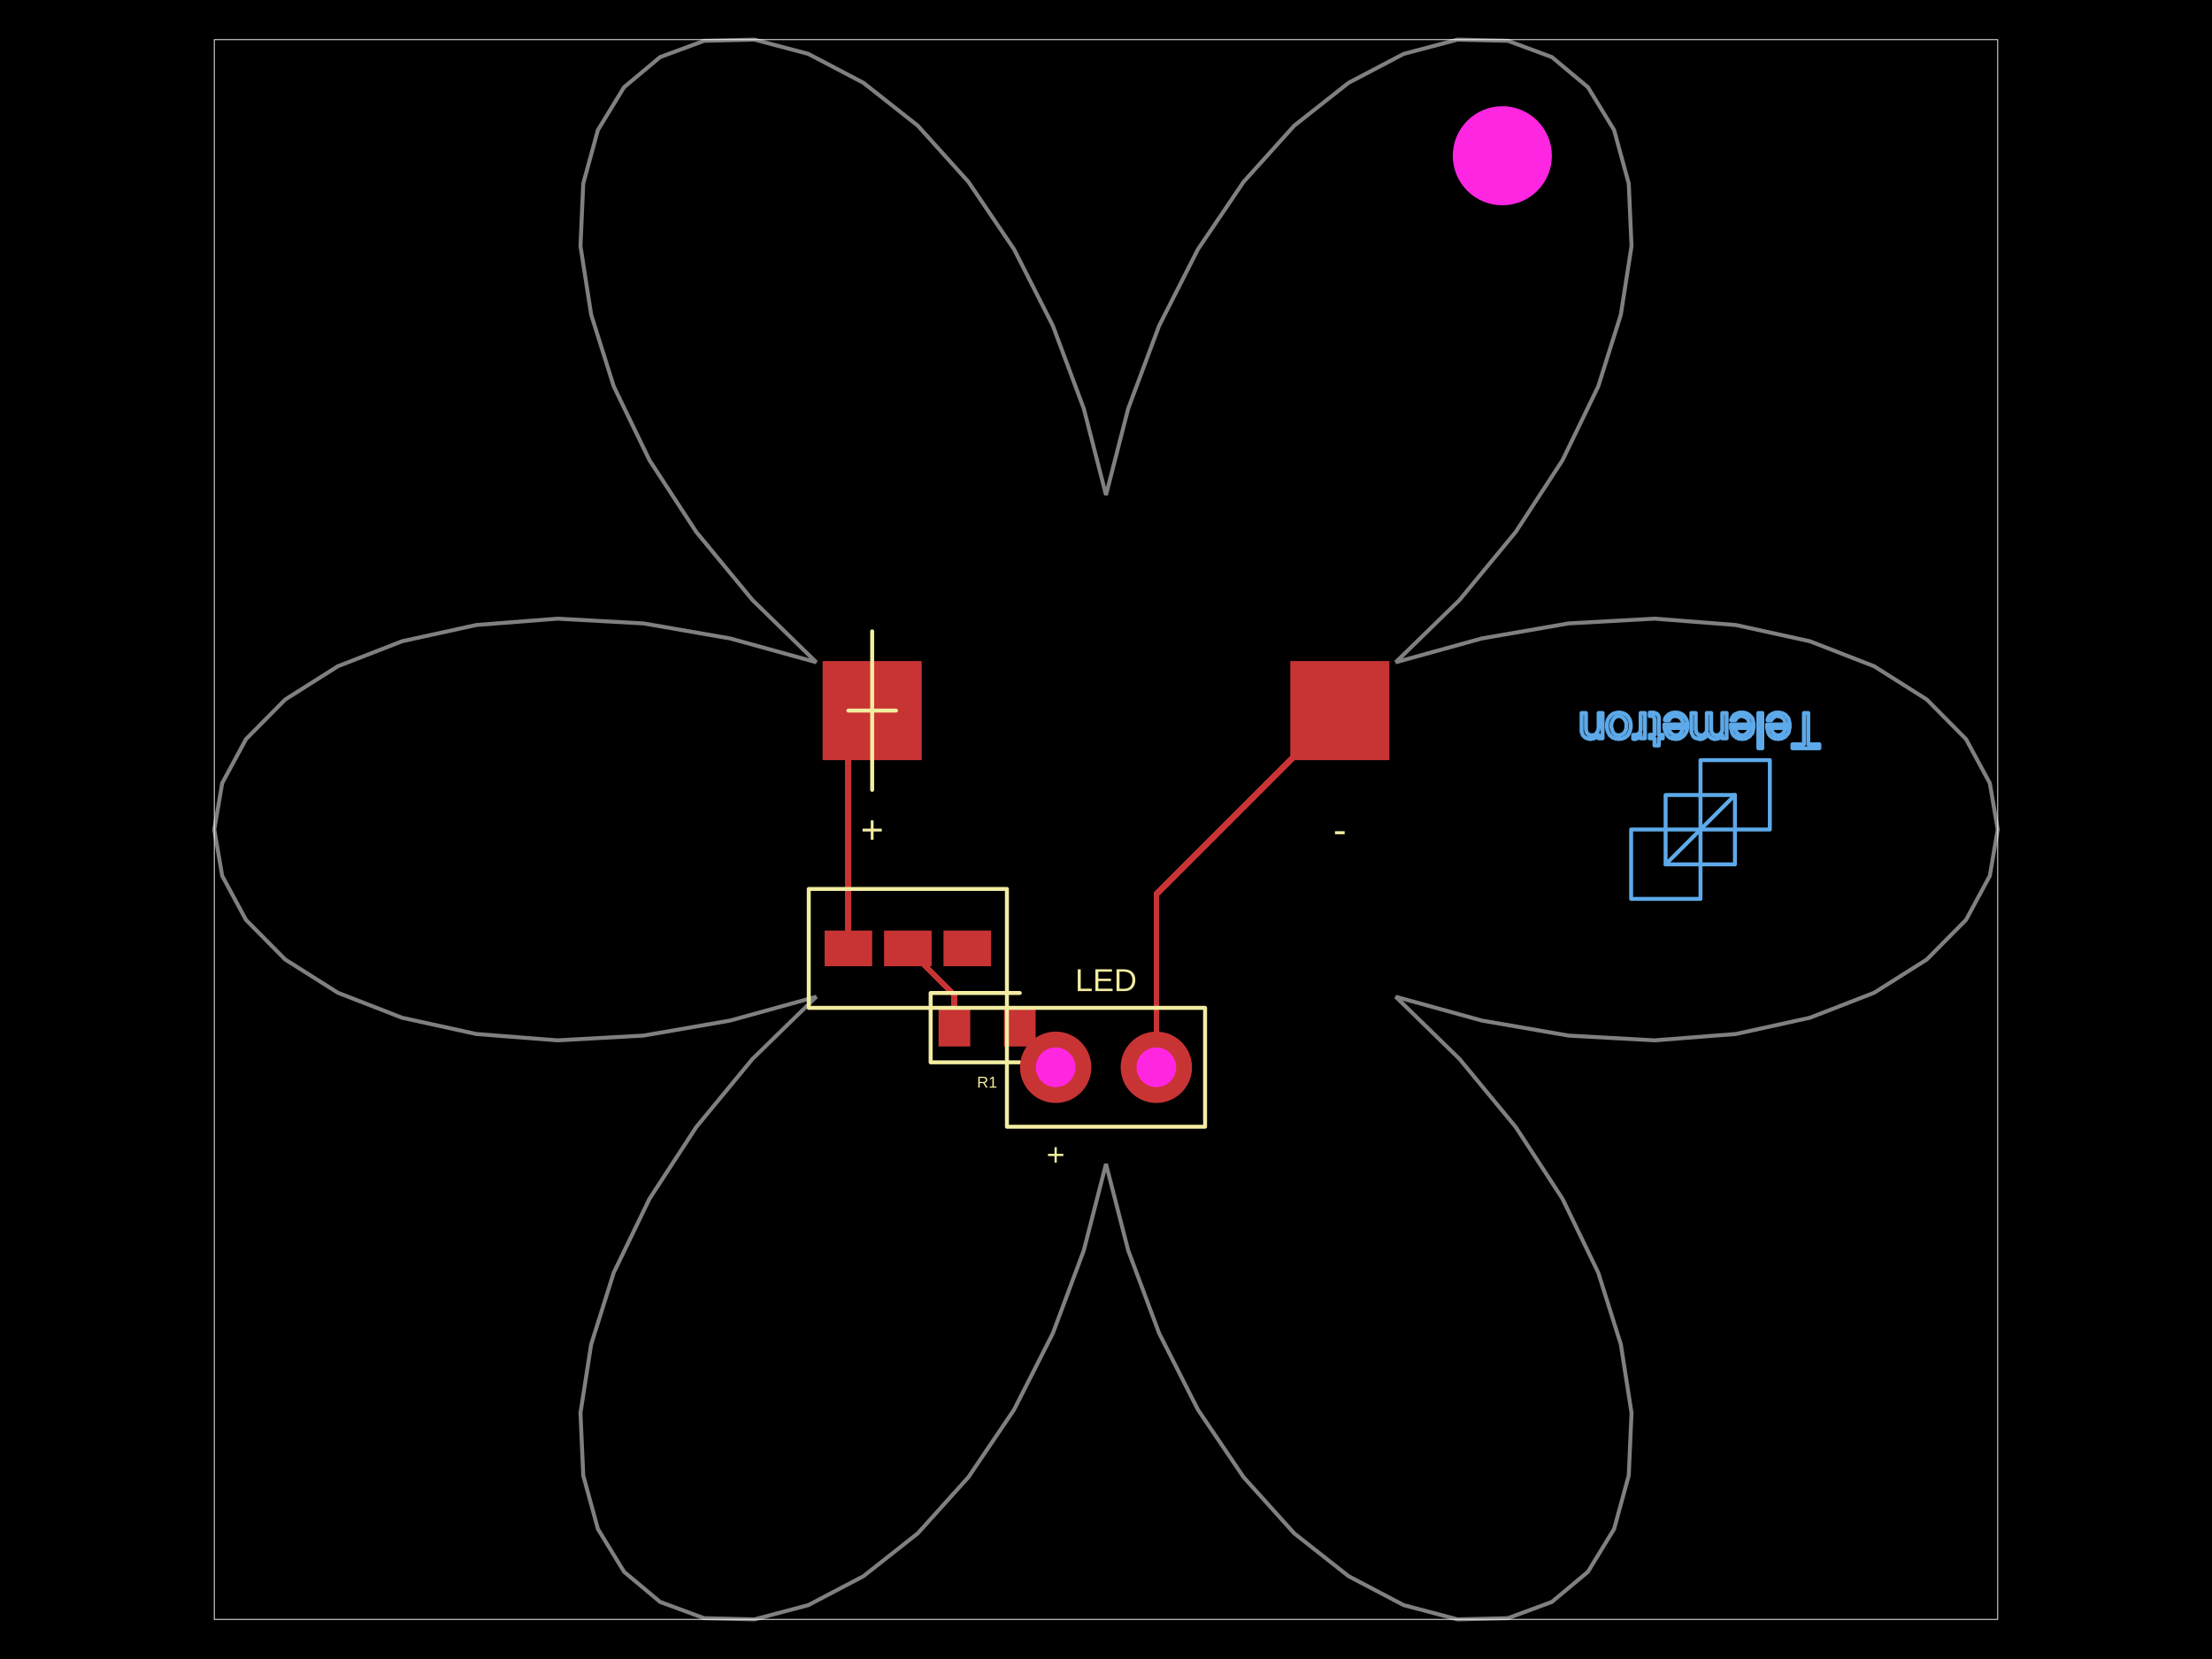
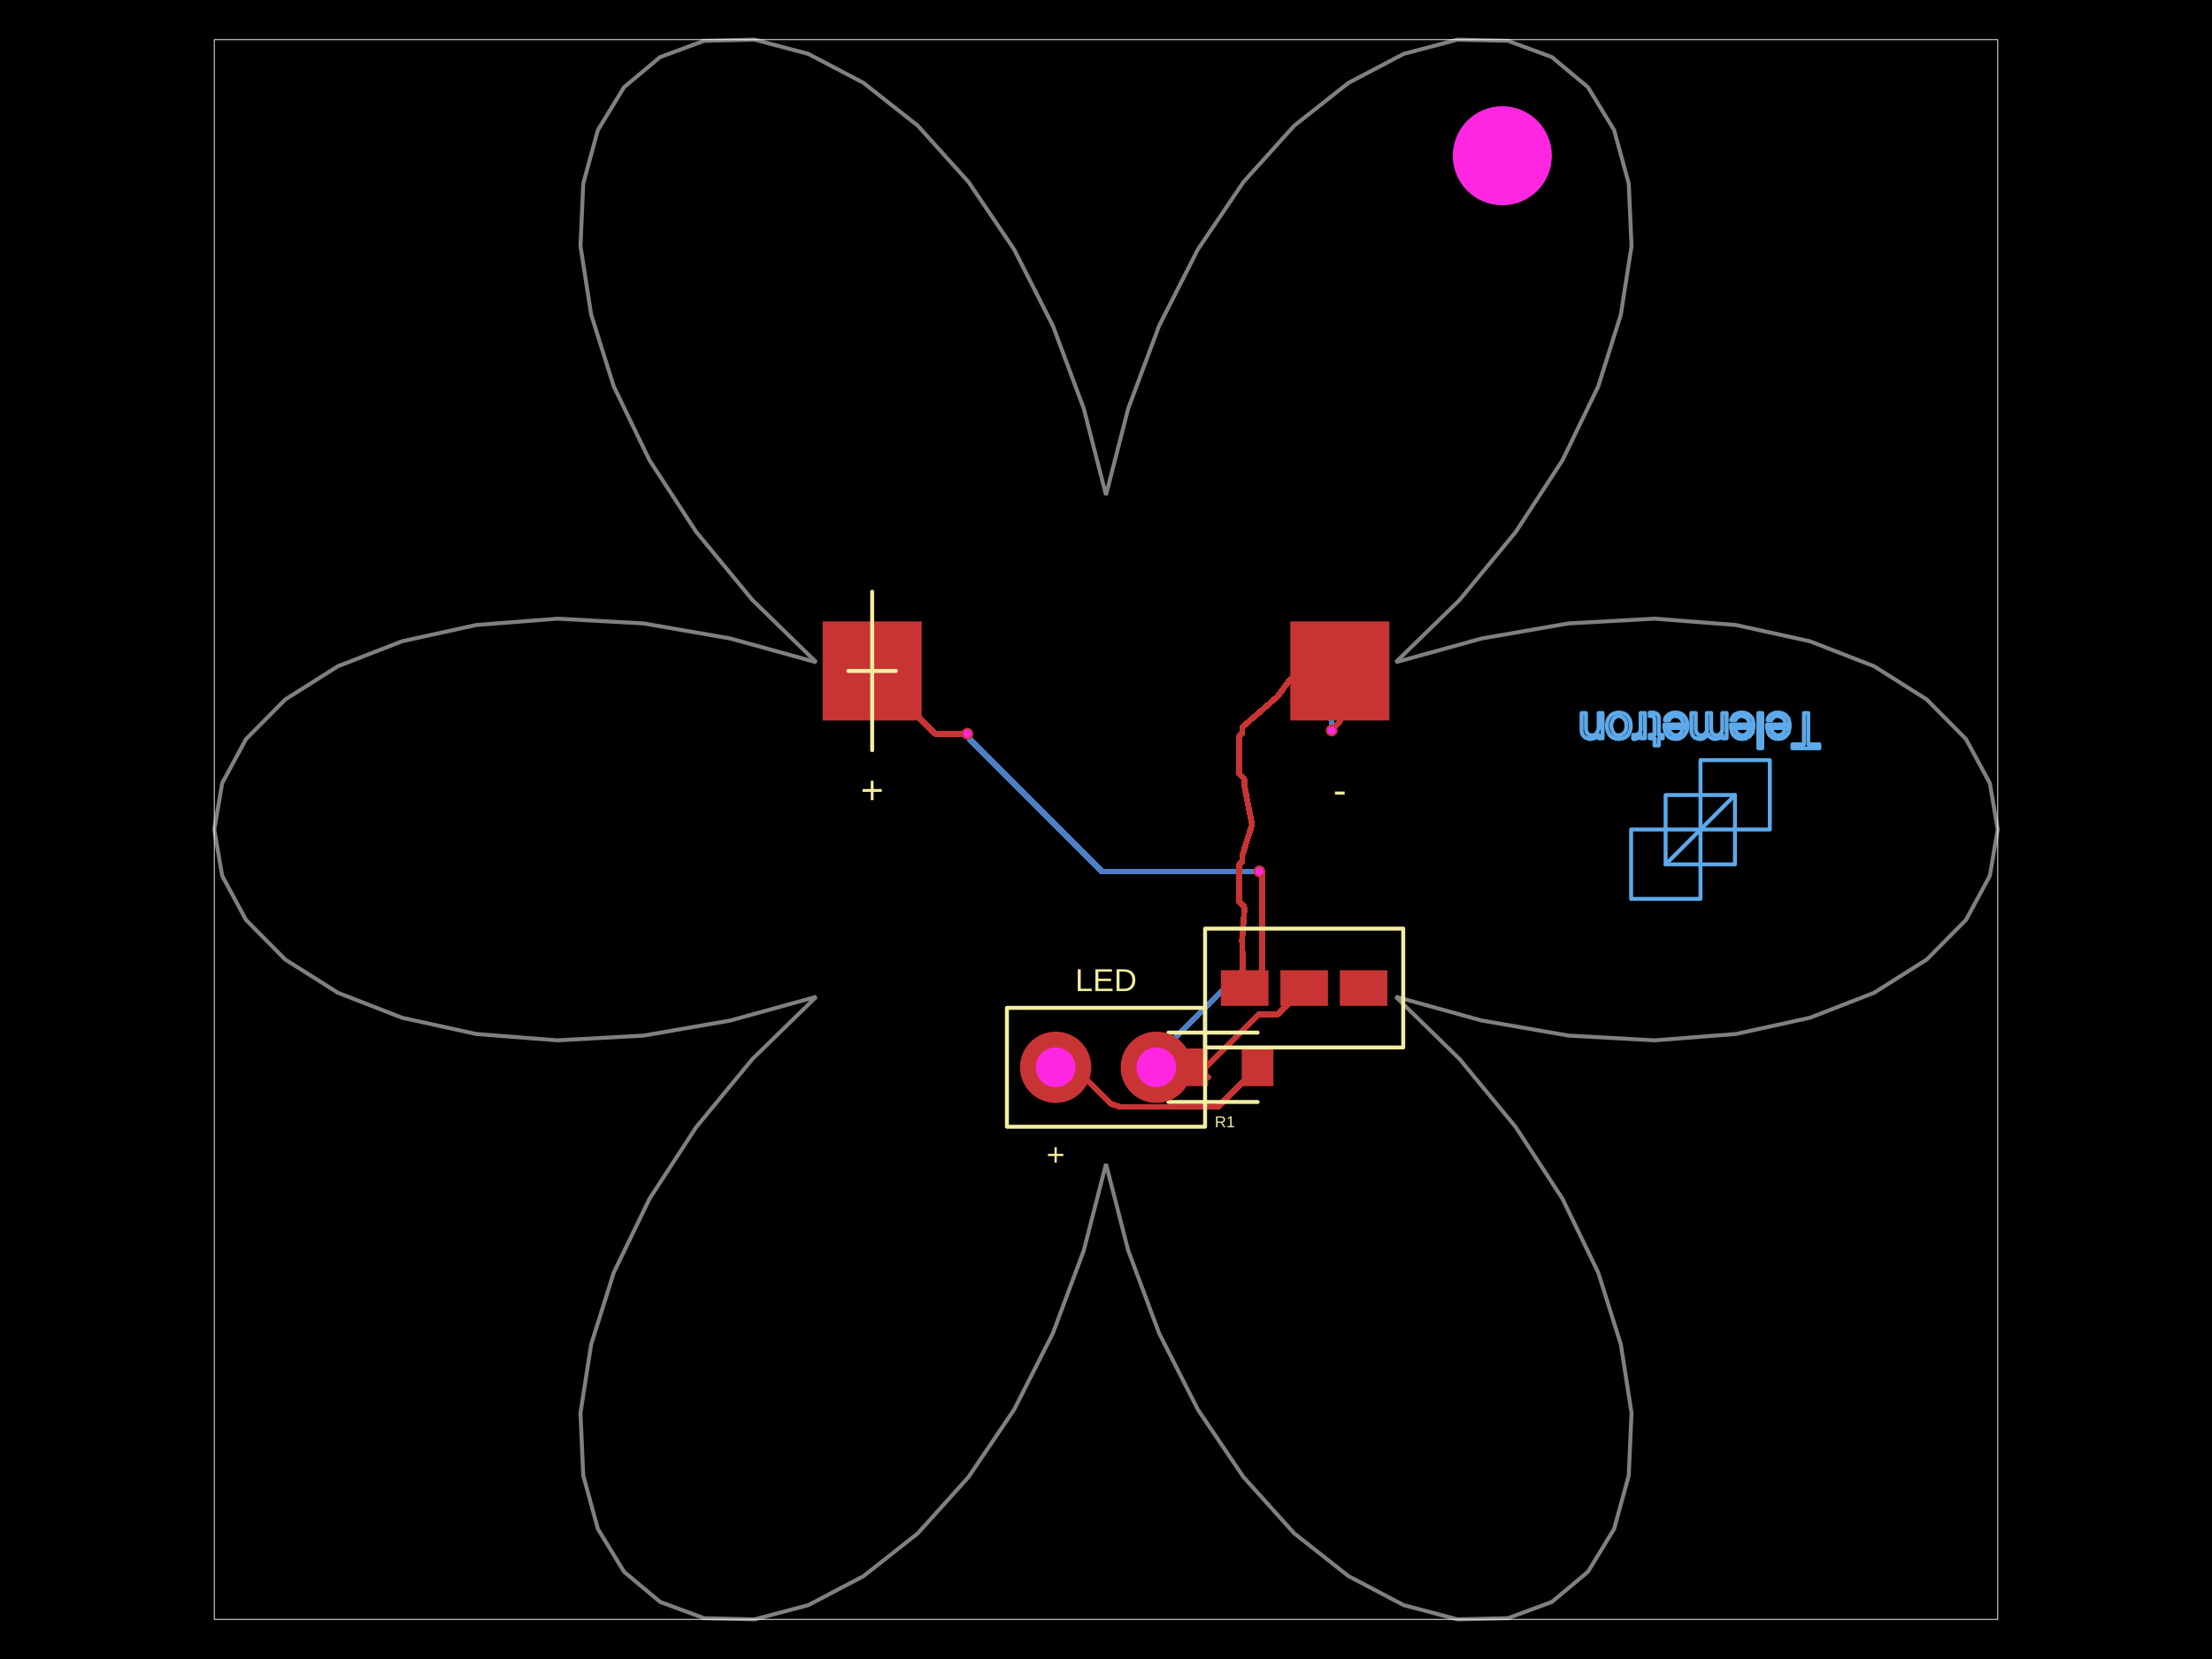
<svg xmlns="http://www.w3.org/2000/svg" width="800" height="600" data-software-used-string="@tscircuit/core@0.0.1112">
  <style />
  <rect class="boundary" x="0" y="0" fill="#000" width="800" height="600" data-type="pcb_background" data-pcb-layer="global" />
  <rect class="pcb-boundary" fill="none" stroke="#fff" stroke-width="0.3" x="77.496" y="14.333" width="645.007" height="571.333" data-type="pcb_boundary" data-pcb-layer="global" />
  <path class="pcb-board" d="M 722.504 300 L 719.637 316.77 L 711.037 332.68 L 696.847 347.014 L 677.783 359.054 L 654.563 368.084 L 627.759 373.961 L 598.376 376.254 L 567.272 374.534 L 535.882 369.087 L 504.778 360.487 L 527.855 382.991 L 548.208 407.645 L 565.122 433.588 L 578.022 460.248 L 586.192 486.192 L 590.062 510.989 L 589.059 533.636 L 583.755 552.986 L 574.295 568.466 L 561.252 579.36 L 545.342 585.237 L 527.138 585.667 L 507.645 580.506 L 487.721 570.043 L 468.084 554.563 L 449.737 534.209 L 433.254 509.842 L 419.207 482.179 L 408.027 452.222 L 400 420.975 L 391.973 452.222 L 380.793 482.179 L 366.746 509.842 L 350.263 534.209 L 331.916 554.563 L 312.279 570.043 L 292.355 580.506 L 272.862 585.667 L 254.658 585.237 L 238.748 579.36 L 225.705 568.466 L 216.245 552.986 L 210.941 533.636 L 209.938 510.989 L 213.808 486.192 L 221.978 460.248 L 234.878 433.588 L 251.792 407.645 L 272.145 382.991 L 295.222 360.487 L 264.118 369.087 L 232.728 374.534 L 201.624 376.254 L 172.241 373.961 L 145.437 368.084 L 122.217 359.054 L 103.153 347.014 L 88.963 332.68 L 80.363 316.77 L 77.496 300 L 80.363 283.23 L 88.963 267.32 L 103.153 252.986 L 122.217 240.946 L 145.437 231.916 L 172.241 226.039 L 201.624 223.746 L 232.728 225.466 L 264.118 230.913 L 295.222 239.513 L 272.145 217.009 L 251.792 192.355 L 234.878 166.412 L 221.978 139.752 L 213.808 113.808 L 209.938 89.011 L 210.941 66.364 L 216.245 47.014 L 225.705 31.534 L 238.748 20.64 L 254.658 14.763 L 272.862 14.333 L 292.355 19.494 L 312.279 29.957 L 331.916 45.437 L 350.263 65.791 L 366.746 90.158 L 380.793 117.821 L 391.973 147.778 L 400 179.025 L 408.027 147.778 L 419.207 117.821 L 433.254 90.158 L 449.737 65.791 L 468.084 45.437 L 487.721 29.957 L 507.645 19.494 L 527.138 14.333 L 545.342 14.763 L 561.252 20.64 L 574.295 31.534 L 583.755 47.014 L 589.059 66.364 L 590.062 89.011 L 586.192 113.808 L 578.022 139.752 L 565.122 166.412 L 548.208 192.355 L 527.855 217.009 L 504.778 239.513 L 535.882 230.913 L 567.272 225.466 L 598.376 223.746 L 627.759 226.039 L 654.563 231.916 L 677.783 240.946 L 696.847 252.986 L 711.037 267.32 L 719.637 283.23 Z" fill="none" stroke="rgba(255, 255, 255, 0.5)" stroke-width="1.433" data-type="pcb_board" data-pcb-layer="board" />
+   <path class="pcb-trace" stroke="rgb(77, 127, 196)" fill="none" d="M 481.629 264.166 L 481.629 264.166" stroke-width="2.15" stroke-linecap="round" stroke-linejoin="round" shape-rendering="crispEdges" data-type="pcb_trace" data-pcb-layer="bottom" />
+   <path class="pcb-trace" stroke="rgb(77, 127, 196)" fill="none" d="M 481.629 264.166 L 481.629 260.583" stroke-width="2.15" stroke-linecap="round" stroke-linejoin="round" shape-rendering="crispEdges" data-type="pcb_trace" data-pcb-layer="bottom" />
+   <path class="pcb-trace" stroke="rgb(77, 127, 196)" fill="none" d="M 481.629 260.583 L 466.651 245.604" stroke-width="2.15" stroke-linecap="round" stroke-linejoin="round" shape-rendering="crispEdges" data-type="pcb_trace" data-pcb-layer="bottom" />
+   <path class="pcb-trace" stroke="rgb(77, 127, 196)" fill="none" d="M 418.204 386.001 L 418.204 382.131" stroke-width="2.15" stroke-linecap="round" stroke-linejoin="round" shape-rendering="crispEdges" data-type="pcb_trace" data-pcb-layer="bottom" />
+   <path class="pcb-trace" stroke="rgb(77, 127, 196)" fill="none" d="M 418.204 382.131 L 449.451 350.884" stroke-width="2.15" stroke-linecap="round" stroke-linejoin="round" shape-rendering="crispEdges" data-type="pcb_trace" data-pcb-layer="bottom" />
+   <path class="pcb-trace" stroke="rgb(77, 127, 196)" fill="none" d="M 455.481 315.16 L 455.481 315.16" stroke-width="2.15" stroke-linecap="round" stroke-linejoin="round" shape-rendering="crispEdges" data-type="pcb_trace" data-pcb-layer="bottom" />
+   <path class="pcb-trace" stroke="rgb(77, 127, 196)" fill="none" d="M 455.481 315.16 L 398.45 315.16" stroke-width="2.15" stroke-linecap="round" stroke-linejoin="round" shape-rendering="crispEdges" data-type="pcb_trace" data-pcb-layer="bottom" />
+   <path class="pcb-trace" stroke="rgb(77, 127, 196)" fill="none" d="M 398.45 315.16 L 350.927 267.637" stroke-width="2.15" stroke-linecap="round" stroke-linejoin="round" shape-rendering="crispEdges" data-type="pcb_trace" data-pcb-layer="bottom" />
+   <path class="pcb-trace" stroke="rgb(77, 127, 196)" fill="none" d="M 350.927 267.637 L 349.856 265.367" stroke-width="2.15" stroke-linecap="round" stroke-linejoin="round" shape-rendering="crispEdges" data-type="pcb_trace" data-pcb-layer="bottom" />
+   <path class="pcb-trace" stroke="rgb(77, 127, 196)" fill="none" d="M 349.856 265.367 L 349.856 265.367" stroke-width="2.15" stroke-linecap="round" stroke-linejoin="round" shape-rendering="crispEdges" data-type="pcb_trace" data-pcb-layer="bottom" />
  <path class="pcb-silkscreen pcb-silkscreen-bottom" d="M 640.086 274.916 L 615.002 274.916 L 615.002 300 L 640.086 300 L 640.086 274.916 Z" fill="none" stroke="#5da9e9" stroke-width="1.433" stroke-linecap="round" stroke-linejoin="round" data-pcb-component-id="null" data-pcb-silkscreen-path-id="pcb_silkscreen_path_5" data-type="pcb_silkscreen_path" data-pcb-layer="bottom" />
  <path class="pcb-silkscreen pcb-silkscreen-bottom" d="M 627.473 287.53 L 602.389 287.53 L 602.389 312.613 L 627.473 312.613 L 627.473 287.53 Z" fill="none" stroke="#5da9e9" stroke-width="1.433" stroke-linecap="round" stroke-linejoin="round" data-pcb-component-id="null" data-pcb-silkscreen-path-id="pcb_silkscreen_path_6" data-type="pcb_silkscreen_path" data-pcb-layer="bottom" />
  <path class="pcb-silkscreen pcb-silkscreen-bottom" d="M 615.002 300 L 589.919 300 L 589.919 325.084 L 615.002 325.084 L 615.002 300 Z" fill="none" stroke="#5da9e9" stroke-width="1.433" stroke-linecap="round" stroke-linejoin="round" data-pcb-component-id="null" data-pcb-silkscreen-path-id="pcb_silkscreen_path_7" data-type="pcb_silkscreen_path" data-pcb-layer="bottom" />
  <path class="pcb-silkscreen pcb-silkscreen-bottom" d="M 627.473 287.53 L 615.002 300" fill="none" stroke="#5da9e9" stroke-width="1.433" stroke-linecap="round" stroke-linejoin="round" data-pcb-component-id="null" data-pcb-silkscreen-path-id="pcb_silkscreen_path_8" data-type="pcb_silkscreen_path" data-pcb-layer="bottom" />
  <path class="pcb-silkscreen pcb-silkscreen-bottom" d="M 615.002 300 L 602.389 312.613" fill="none" stroke="#5da9e9" stroke-width="1.433" stroke-linecap="round" stroke-linejoin="round" data-pcb-component-id="null" data-pcb-silkscreen-path-id="pcb_silkscreen_path_9" data-type="pcb_silkscreen_path" data-pcb-layer="bottom" />
  <path class="pcb-silkscreen pcb-silkscreen-bottom" d="M 652.413 257.86 L 653.989 257.86 L 653.989 269.183 L 658.003 269.183 L 658.003 270.616 L 648.256 270.616 L 648.256 269.183 L 652.413 269.183 L 652.413 257.86 Z" fill="none" stroke="#5da9e9" stroke-width="1.433" stroke-linecap="round" stroke-linejoin="round" data-pcb-component-id="null" data-pcb-silkscreen-path-id="pcb_silkscreen_path_10" data-type="pcb_silkscreen_path" data-pcb-layer="bottom" />
  <path class="pcb-silkscreen pcb-silkscreen-bottom" d="M 643.096 257.716 L 643.669 257.716 L 644.243 257.86 L 644.816 258.003 L 645.246 258.29 L 645.819 258.576 L 646.106 259.006 L 646.536 259.436 L 646.823 259.866 L 646.966 260.44 L 647.109 261.013 L 647.253 261.73 L 647.253 262.446 L 647.253 263.163 L 647.109 263.736 L 646.966 264.453 L 646.823 265.026 L 646.536 265.456 L 646.106 265.886 L 645.819 266.316 L 645.389 266.603 L 644.816 266.89 L 644.243 267.176 L 643.669 267.176 L 643.096 267.32 L 642.523 267.176 L 641.949 267.176 L 641.376 266.89 L 640.946 266.746 L 640.516 266.316 L 640.086 266.03 L 639.799 265.6 L 639.513 265.026 L 639.369 264.453 L 639.226 263.88 L 639.083 263.306 L 639.083 262.59 L 639.083 262.016 L 646.536 262.016 L 646.536 263.306 L 639.799 263.306 L 640.659 262.733 L 640.659 263.306 L 640.803 264.166 L 641.089 264.883 L 641.519 265.313 L 642.093 265.743 L 642.809 265.886 L 643.096 265.886 L 643.526 265.886 L 644.099 265.743 L 644.529 265.6 L 644.959 265.026 L 645.389 264.453 L 645.676 263.736 L 645.676 262.733 L 645.676 261.73 L 645.533 260.87 L 645.246 260.153 L 644.959 259.866 L 644.386 259.436 L 643.813 259.15 L 642.953 259.006 L 642.379 259.006 L 641.949 259.15 L 641.519 259.436 L 641.233 259.723 L 640.946 260.01 L 640.659 260.44 L 639.226 260.44 L 639.369 259.866 L 639.656 259.293 L 639.943 258.863 L 640.516 258.433 L 640.946 258.146 L 641.663 257.86 L 642.236 257.716 L 643.096 257.716 Z" fill="none" stroke="#5da9e9" stroke-width="1.433" stroke-linecap="round" stroke-linejoin="round" data-pcb-component-id="null" data-pcb-silkscreen-path-id="pcb_silkscreen_path_11" data-type="pcb_silkscreen_path" data-pcb-layer="bottom" />
  <path class="pcb-silkscreen pcb-silkscreen-bottom" d="M 635.929 257.86 L 637.363 257.86 L 637.363 270.616 L 635.929 270.616 L 635.929 257.86 Z" fill="none" stroke="#5da9e9" stroke-width="1.433" stroke-linecap="round" stroke-linejoin="round" data-pcb-component-id="null" data-pcb-silkscreen-path-id="pcb_silkscreen_path_12" data-type="pcb_silkscreen_path" data-pcb-layer="bottom" />
  <path class="pcb-silkscreen pcb-silkscreen-bottom" d="M 629.909 257.716 L 630.626 257.716 L 631.199 257.86 L 631.773 258.003 L 632.203 258.29 L 632.633 258.576 L 633.063 259.006 L 633.493 259.436 L 633.779 259.866 L 633.923 260.44 L 634.066 261.013 L 634.209 261.73 L 634.209 262.446 L 634.209 263.163 L 634.066 263.736 L 633.923 264.453 L 633.779 265.026 L 633.493 265.456 L 633.063 265.886 L 632.776 266.316 L 632.203 266.603 L 631.773 266.89 L 631.199 267.176 L 630.626 267.176 L 630.053 267.32 L 629.479 267.176 L 628.906 267.176 L 628.333 266.89 L 627.903 266.746 L 627.473 266.316 L 627.043 266.03 L 626.756 265.6 L 626.469 265.026 L 626.326 264.453 L 626.183 263.88 L 626.039 263.306 L 626.039 262.59 L 626.039 262.016 L 633.493 262.016 L 633.493 263.306 L 626.756 263.306 L 627.473 262.733 L 627.616 263.306 L 627.759 264.166 L 628.046 264.883 L 628.476 265.313 L 629.049 265.743 L 629.766 265.886 L 630.053 265.886 L 630.483 265.886 L 631.056 265.743 L 631.629 265.313 L 632.203 264.74 L 632.489 264.166 L 632.633 263.163 L 632.633 262.733 L 632.633 261.73 L 632.489 260.87 L 632.203 260.153 L 631.916 259.866 L 631.343 259.436 L 630.769 259.15 L 629.909 259.006 L 629.336 259.006 L 628.906 259.15 L 628.476 259.436 L 628.046 259.723 L 627.903 260.01 L 627.616 260.44 L 626.039 260.44 L 626.326 259.866 L 626.613 259.293 L 626.899 258.863 L 627.329 258.433 L 627.903 258.146 L 628.619 257.86 L 629.193 257.716 L 629.909 257.716 Z" fill="none" stroke="#5da9e9" stroke-width="1.433" stroke-linecap="round" stroke-linejoin="round" data-pcb-component-id="null" data-pcb-silkscreen-path-id="pcb_silkscreen_path_13" data-type="pcb_silkscreen_path" data-pcb-layer="bottom" />
  <path class="pcb-silkscreen pcb-silkscreen-bottom" d="M 622.886 257.86 L 624.462 257.86 L 624.462 267.033 L 622.886 267.033 L 622.886 265.743 L 622.742 266.03 L 622.456 266.316 L 622.169 266.603 L 621.882 266.89 L 621.452 267.033 L 621.166 267.176 L 620.736 267.176 L 620.306 267.32 L 620.019 267.32 L 619.732 267.176 L 619.159 267.033 L 618.729 266.746 L 618.442 266.603 L 618.156 266.316 L 617.869 265.743 L 617.726 265.456 L 617.582 265.743 L 617.152 266.173 L 616.722 266.603 L 616.292 266.89 L 615.719 267.176 L 615.146 267.32 L 614.716 267.32 L 614.286 267.176 L 613.569 267.033 L 612.852 266.746 L 612.279 266.173 L 611.992 265.456 L 611.706 264.74 L 611.706 264.166 L 611.706 257.86 L 613.282 257.86 L 613.282 263.88 L 613.426 264.453 L 613.569 265.026 L 613.856 265.313 L 614.142 265.6 L 614.716 265.886 L 615.289 265.886 L 615.862 265.886 L 616.292 265.6 L 616.722 265.313 L 617.009 264.883 L 617.296 264.31 L 617.296 263.736 L 617.296 257.86 L 618.872 257.86 L 618.872 264.023 L 619.016 264.74 L 619.302 265.17 L 619.589 265.6 L 620.019 265.743 L 620.449 265.886 L 620.736 265.886 L 621.309 265.886 L 621.882 265.6 L 622.312 265.313 L 622.599 264.74 L 622.886 264.31 L 622.886 263.593 L 622.886 257.86 Z" fill="none" stroke="#5da9e9" stroke-width="1.433" stroke-linecap="round" stroke-linejoin="round" data-pcb-component-id="null" data-pcb-silkscreen-path-id="pcb_silkscreen_path_14" data-type="pcb_silkscreen_path" data-pcb-layer="bottom" />
  <path class="pcb-silkscreen pcb-silkscreen-bottom" d="M 605.972 257.716 L 606.546 257.716 L 607.262 257.86 L 607.692 258.003 L 608.266 258.29 L 608.696 258.576 L 609.126 259.006 L 609.412 259.436 L 609.699 259.866 L 609.986 260.44 L 610.129 261.013 L 610.272 261.73 L 610.272 262.446 L 610.272 263.163 L 610.129 263.736 L 609.986 264.453 L 609.699 265.026 L 609.412 265.456 L 609.126 265.886 L 608.696 266.316 L 608.266 266.603 L 607.836 266.89 L 607.262 267.176 L 606.689 267.176 L 606.116 267.32 L 605.399 267.176 L 604.826 267.176 L 604.396 266.89 L 603.822 266.746 L 603.392 266.316 L 603.106 266.03 L 602.819 265.6 L 602.532 265.026 L 602.246 264.453 L 602.102 263.88 L 601.959 263.306 L 601.959 262.59 L 601.959 262.016 L 609.412 262.016 L 609.412 263.306 L 602.819 263.306 L 603.536 262.733 L 603.536 263.306 L 603.679 264.166 L 604.109 264.883 L 604.539 265.313 L 605.112 265.743 L 605.686 265.886 L 606.116 265.886 L 606.402 265.886 L 607.119 265.743 L 607.692 265.313 L 608.122 264.74 L 608.409 264.166 L 608.696 263.163 L 608.696 262.733 L 608.696 261.73 L 608.552 260.87 L 608.122 260.153 L 607.979 259.866 L 607.406 259.436 L 607.119 259.293 L 606.402 259.006 L 605.972 259.006 L 605.399 259.006 L 604.826 259.15 L 604.396 259.436 L 604.109 259.723 L 603.822 260.01 L 603.679 260.44 L 602.102 260.44 L 602.246 259.866 L 602.532 259.293 L 602.962 258.863 L 603.392 258.433 L 603.966 258.146 L 604.539 257.86 L 605.256 257.716 L 605.972 257.716 Z" fill="none" stroke="#5da9e9" stroke-width="1.433" stroke-linecap="round" stroke-linejoin="round" data-pcb-component-id="null" data-pcb-silkscreen-path-id="pcb_silkscreen_path_15" data-type="pcb_silkscreen_path" data-pcb-layer="bottom" />
  <path class="pcb-silkscreen pcb-silkscreen-bottom" d="M 597.372 257.716 L 598.089 257.716 L 598.519 257.86 L 598.949 258.003 L 599.379 258.29 L 599.666 258.576 L 599.809 259.006 L 599.952 259.58 L 599.952 260.153 L 599.952 265.743 L 601.386 265.743 L 601.386 267.033 L 599.952 267.033 L 599.952 269.613 L 598.376 269.613 L 598.376 267.033 L 596.656 267.033 L 596.656 265.743 L 598.376 265.743 L 598.376 260.153 L 598.232 259.58 L 598.089 259.15 L 597.659 259.006 L 597.372 259.006 L 597.086 258.863 L 596.656 259.006 L 596.656 257.716 L 596.799 257.716 L 597.086 257.716 L 597.372 257.716 Z" fill="none" stroke="#5da9e9" stroke-width="1.433" stroke-linecap="round" stroke-linejoin="round" data-pcb-component-id="null" data-pcb-silkscreen-path-id="pcb_silkscreen_path_16" data-type="pcb_silkscreen_path" data-pcb-layer="bottom" />
  <path class="pcb-silkscreen pcb-silkscreen-bottom" d="M 593.359 257.86 L 594.935 257.86 L 594.935 267.033 L 593.359 267.033 L 593.359 265.456 L 593.215 265.886 L 592.785 266.603 L 592.212 267.033 L 591.639 267.176 L 591.209 267.32 L 590.922 267.32 L 590.635 267.176 L 590.635 265.743 L 590.922 265.743 L 591.209 265.743 L 591.639 265.743 L 592.212 265.6 L 592.642 265.313 L 593.072 265.026 L 593.215 264.453 L 593.359 263.88 L 593.359 263.593 L 593.359 257.86 Z" fill="none" stroke="#5da9e9" stroke-width="1.433" stroke-linecap="round" stroke-linejoin="round" data-pcb-component-id="null" data-pcb-silkscreen-path-id="pcb_silkscreen_path_17" data-type="pcb_silkscreen_path" data-pcb-layer="bottom" />
  <path class="pcb-silkscreen pcb-silkscreen-bottom" d="M 585.475 257.716 L 586.049 257.716 L 586.622 257.86 L 587.195 258.003 L 587.769 258.29 L 588.199 258.576 L 588.629 259.006 L 588.915 259.436 L 589.202 259.866 L 589.489 260.44 L 589.632 261.156 L 589.775 261.73 L 589.775 262.446 L 589.775 263.163 L 589.632 263.88 L 589.489 264.453 L 589.202 265.026 L 588.915 265.6 L 588.629 266.03 L 588.199 266.316 L 587.769 266.746 L 587.195 266.89 L 586.622 267.176 L 586.049 267.176 L 585.475 267.32 L 584.902 267.176 L 584.329 267.176 L 583.755 266.89 L 583.182 266.746 L 582.752 266.316 L 582.322 266.03 L 582.035 265.6 L 581.749 265.026 L 581.462 264.453 L 581.319 263.88 L 581.175 263.163 L 581.175 262.446 L 581.175 261.73 L 581.319 261.013 L 581.462 260.44 L 581.749 259.866 L 582.035 259.436 L 582.322 259.006 L 582.752 258.576 L 583.182 258.29 L 583.755 258.003 L 584.329 257.86 L 584.902 257.716 L 585.475 257.716 Z" fill="none" stroke="#5da9e9" stroke-width="1.433" stroke-linecap="round" stroke-linejoin="round" data-pcb-component-id="null" data-pcb-silkscreen-path-id="pcb_silkscreen_path_18" data-type="pcb_silkscreen_path" data-pcb-layer="bottom" />
  <path class="pcb-silkscreen pcb-silkscreen-bottom" d="M 585.475 259.006 L 585.045 259.006 L 584.329 259.293 L 583.755 259.723 L 583.325 260.296 L 583.039 261.013 L 582.752 261.873 L 582.752 262.446 L 582.752 263.02 L 583.039 263.88 L 583.325 264.74 L 583.755 265.313 L 584.329 265.743 L 585.045 265.886 L 585.475 265.886 L 585.905 265.886 L 586.622 265.6 L 587.195 265.313 L 587.625 264.74 L 588.055 263.88 L 588.199 263.02 L 588.199 262.446 L 588.199 261.873 L 588.055 261.013 L 587.625 260.296 L 587.195 259.723 L 586.622 259.293 L 585.905 259.006 L 585.475 259.006 Z" fill="none" stroke="#5da9e9" stroke-width="1.433" stroke-linecap="round" stroke-linejoin="round" data-pcb-component-id="null" data-pcb-silkscreen-path-id="pcb_silkscreen_path_19" data-type="pcb_silkscreen_path" data-pcb-layer="bottom" />
  <path class="pcb-silkscreen pcb-silkscreen-bottom" d="M 578.165 257.86 L 579.599 257.86 L 579.599 267.033 L 578.165 267.033 L 578.165 265.743 L 577.879 266.03 L 577.305 266.603 L 576.589 267.033 L 575.729 267.176 L 575.155 267.32 L 574.439 267.176 L 573.292 266.746 L 572.432 265.886 L 572.002 264.596 L 572.002 263.88 L 572.002 257.86 L 573.579 257.86 L 573.579 263.593 L 573.722 264.596 L 574.152 265.313 L 574.725 265.743 L 575.155 265.886 L 575.729 265.886 L 576.302 265.886 L 577.019 265.6 L 577.449 265.17 L 577.735 264.596 L 578.022 264.023 L 578.165 263.306 L 578.165 257.86 Z" fill="none" stroke="#5da9e9" stroke-width="1.433" stroke-linecap="round" stroke-linejoin="round" data-pcb-component-id="null" data-pcb-silkscreen-path-id="pcb_silkscreen_path_20" data-type="pcb_silkscreen_path" data-pcb-layer="bottom" />
-   <rect class="pcb-pad" fill="rgb(200, 52, 52)" x="297.516" y="239.083" width="35.834" height="35.834" data-type="pcb_smtpad" data-pcb-layer="top" />
-   <rect class="pcb-pad" fill="rgb(200, 52, 52)" x="466.651" y="239.083" width="35.834" height="35.834" data-type="pcb_smtpad" data-pcb-layer="top" />
-   <rect class="pcb-pad" fill="rgb(200, 52, 52)" x="298.232" y="336.55" width="17.2" height="12.9" data-type="pcb_smtpad" data-pcb-layer="top" />
-   <rect class="pcb-pad" fill="rgb(200, 52, 52)" x="319.732" y="336.55" width="17.2" height="12.9" data-type="pcb_smtpad" data-pcb-layer="top" />
-   <rect class="pcb-pad" fill="rgb(200, 52, 52)" x="341.233" y="336.55" width="17.2" height="12.9" data-type="pcb_smtpad" data-pcb-layer="top" />
-   <rect class="pcb-pad" fill="rgb(200, 52, 52)" x="339.441" y="364.859" width="11.467" height="13.617" data-type="pcb_smtpad" data-pcb-layer="top" />
-   <rect class="pcb-pad" fill="rgb(200, 52, 52)" x="363.091" y="364.859" width="11.467" height="13.617" data-type="pcb_smtpad" data-pcb-layer="top" />
-   <path class="pcb-trace" stroke="rgb(200, 52, 52)" fill="none" d="M 381.796 386.001 L 381.796 384.639" stroke-width="2.15" stroke-linecap="round" stroke-linejoin="round" shape-rendering="crispEdges" data-type="pcb_trace" data-pcb-layer="top" />
-   <path class="pcb-trace" stroke="rgb(200, 52, 52)" fill="none" d="M 381.796 384.639 L 368.825 371.667" stroke-width="2.15" stroke-linecap="round" stroke-linejoin="round" shape-rendering="crispEdges" data-type="pcb_trace" data-pcb-layer="top" />
-   <path class="pcb-trace" stroke="rgb(200, 52, 52)" fill="none" d="M 345.174 371.667 L 345.174 359.842" stroke-width="2.15" stroke-linecap="round" stroke-linejoin="round" shape-rendering="crispEdges" data-type="pcb_trace" data-pcb-layer="top" />
-   <path class="pcb-trace" stroke="rgb(200, 52, 52)" fill="none" d="M 345.174 359.842 L 328.333 343" stroke-width="2.15" stroke-linecap="round" stroke-linejoin="round" shape-rendering="crispEdges" data-type="pcb_trace" data-pcb-layer="top" />
-   <path class="pcb-trace" stroke="rgb(200, 52, 52)" fill="none" d="M 418.204 386.001 L 418.204 323.364" stroke-width="2.15" stroke-linecap="round" stroke-linejoin="round" shape-rendering="crispEdges" data-type="pcb_trace" data-pcb-layer="top" />
-   <path class="pcb-trace" stroke="rgb(200, 52, 52)" fill="none" d="M 418.204 323.364 L 484.568 257" stroke-width="2.15" stroke-linecap="round" stroke-linejoin="round" shape-rendering="crispEdges" data-type="pcb_trace" data-pcb-layer="top" />
-   <path class="pcb-trace" stroke="rgb(200, 52, 52)" fill="none" d="M 306.832 343 L 306.832 265.6" stroke-width="2.15" stroke-linecap="round" stroke-linejoin="round" shape-rendering="crispEdges" data-type="pcb_trace" data-pcb-layer="top" />
-   <path class="pcb-trace" stroke="rgb(200, 52, 52)" fill="none" d="M 306.832 265.6 L 315.432 257" stroke-width="2.15" stroke-linecap="round" stroke-linejoin="round" shape-rendering="crispEdges" data-type="pcb_trace" data-pcb-layer="top" />
-   <path class="pcb-silkscreen pcb-silkscreen-top" d="M 315.432 285.667 L 315.432 228.333" fill="none" stroke="#f2eda1" stroke-width="1.433" stroke-linecap="round" stroke-linejoin="round" data-pcb-component-id="pcb_component_0" data-pcb-silkscreen-path-id="pcb_silkscreen_path_0" data-type="pcb_silkscreen_path" data-pcb-layer="top" />
-   <path class="pcb-silkscreen pcb-silkscreen-top" d="M 306.832 257 L 324.032 257" fill="none" stroke="#f2eda1" stroke-width="1.433" stroke-linecap="round" stroke-linejoin="round" data-pcb-component-id="pcb_component_0" data-pcb-silkscreen-path-id="pcb_silkscreen_path_1" data-type="pcb_silkscreen_path" data-pcb-layer="top" />
-   <text x="0" y="0" dx="0" dy="0" fill="#f2eda1" font-family="Arial, sans-serif" font-size="14.333" text-anchor="middle" dominant-baseline="central" transform="matrix(1,0,0,1,315.4324,300)" class="pcb-silkscreen-text pcb-silkscreen-top" data-pcb-silkscreen-text-id="pcb_component_0" stroke="none" data-type="pcb_silkscreen_text" data-pcb-layer="top">+</text>
-   <text x="0" y="0" dx="0" dy="0" fill="#f2eda1" font-family="Arial, sans-serif" font-size="14.333" text-anchor="middle" dominant-baseline="central" transform="matrix(1,0,0,1,484.5676,300)" class="pcb-silkscreen-text pcb-silkscreen-top" data-pcb-silkscreen-text-id="pcb_component_0" stroke="none" data-type="pcb_silkscreen_text" data-pcb-layer="top">-</text>
-   <path class="pcb-silkscreen pcb-silkscreen-top" d="M 292.499 364.501 L 364.166 364.501 L 364.166 321.5 L 292.499 321.5 L 292.499 364.501 Z" fill="none" stroke="#f2eda1" stroke-width="1.433" stroke-linecap="round" stroke-linejoin="round" data-pcb-component-id="pcb_component_1" data-pcb-silkscreen-path-id="pcb_silkscreen_path_2" data-type="pcb_silkscreen_path" data-pcb-layer="top" />
-   <path class="pcb-silkscreen pcb-silkscreen-top" d="M 368.825 359.126 L 336.574 359.126 L 336.574 384.209 L 368.825 384.209" fill="none" stroke="#f2eda1" stroke-width="1.433" stroke-linecap="round" stroke-linejoin="round" data-pcb-component-id="pcb_component_2" data-pcb-silkscreen-path-id="pcb_silkscreen_path_3" data-type="pcb_silkscreen_path" data-pcb-layer="top" />
-   <text x="0" y="0" dx="0" dy="0" fill="#f2eda1" font-family="Arial, sans-serif" font-size="5.733" text-anchor="middle" dominant-baseline="central" transform="matrix(1,0,0,1,356.9995,391.376)" class="pcb-silkscreen-text pcb-silkscreen-top" data-pcb-silkscreen-text-id="pcb_component_2" stroke="none" data-type="pcb_silkscreen_text" data-pcb-layer="top">R1</text>
+   <rect class="pcb-pad" fill="rgb(200, 52, 52)" x="297.516" y="224.749" width="35.834" height="35.834" data-type="pcb_smtpad" data-pcb-layer="top" />
+   <rect class="pcb-pad" fill="rgb(200, 52, 52)" x="466.651" y="224.749" width="35.834" height="35.834" data-type="pcb_smtpad" data-pcb-layer="top" />
+   <rect class="pcb-pad" fill="rgb(200, 52, 52)" x="441.567" y="350.884" width="17.2" height="12.9" data-type="pcb_smtpad" data-pcb-layer="top" />
+   <rect class="pcb-pad" fill="rgb(200, 52, 52)" x="463.067" y="350.884" width="17.2" height="12.9" data-type="pcb_smtpad" data-pcb-layer="top" />
+   <rect class="pcb-pad" fill="rgb(200, 52, 52)" x="484.568" y="350.884" width="17.2" height="12.9" data-type="pcb_smtpad" data-pcb-layer="top" />
+   <rect class="pcb-pad" fill="rgb(200, 52, 52)" x="425.442" y="379.193" width="11.467" height="13.617" data-type="pcb_smtpad" data-pcb-layer="top" />
+   <rect class="pcb-pad" fill="rgb(200, 52, 52)" x="449.092" y="379.193" width="11.467" height="13.617" data-type="pcb_smtpad" data-pcb-layer="top" />
+   <path class="pcb-trace" stroke="rgb(200, 52, 52)" fill="none" d="M 381.796 386.001 L 388.533 386.001" stroke-width="2.15" stroke-linecap="round" stroke-linejoin="round" shape-rendering="crispEdges" data-type="pcb_trace" data-pcb-layer="top" />
+   <path class="pcb-trace" stroke="rgb(200, 52, 52)" fill="none" d="M 388.533 386.001 L 401.694 399.162" stroke-width="2.15" stroke-linecap="round" stroke-linejoin="round" shape-rendering="crispEdges" data-type="pcb_trace" data-pcb-layer="top" />
+   <path class="pcb-trace" stroke="rgb(200, 52, 52)" fill="none" d="M 401.694 399.162 L 405.017 400.334" stroke-width="2.15" stroke-linecap="round" stroke-linejoin="round" shape-rendering="crispEdges" data-type="pcb_trace" data-pcb-layer="top" />
+   <path class="pcb-trace" stroke="rgb(200, 52, 52)" fill="none" d="M 405.017 400.334 L 408.6 400.334" stroke-width="2.15" stroke-linecap="round" stroke-linejoin="round" shape-rendering="crispEdges" data-type="pcb_trace" data-pcb-layer="top" />
+   <path class="pcb-trace" stroke="rgb(200, 52, 52)" fill="none" d="M 408.6 400.334 L 411.467 400.334" stroke-width="2.15" stroke-linecap="round" stroke-linejoin="round" shape-rendering="crispEdges" data-type="pcb_trace" data-pcb-layer="top" />
+   <path class="pcb-trace" stroke="rgb(200, 52, 52)" fill="none" d="M 411.467 400.334 L 415.05 400.334" stroke-width="2.15" stroke-linecap="round" stroke-linejoin="round" shape-rendering="crispEdges" data-type="pcb_trace" data-pcb-layer="top" />
+   <path class="pcb-trace" stroke="rgb(200, 52, 52)" fill="none" d="M 415.05 400.334 L 418.634 400.334" stroke-width="2.15" stroke-linecap="round" stroke-linejoin="round" shape-rendering="crispEdges" data-type="pcb_trace" data-pcb-layer="top" />
+   <path class="pcb-trace" stroke="rgb(200, 52, 52)" fill="none" d="M 418.634 400.334 L 422.217 400.334" stroke-width="2.15" stroke-linecap="round" stroke-linejoin="round" shape-rendering="crispEdges" data-type="pcb_trace" data-pcb-layer="top" />
+   <path class="pcb-trace" stroke="rgb(200, 52, 52)" fill="none" d="M 422.217 400.334 L 425.084 400.334" stroke-width="2.15" stroke-linecap="round" stroke-linejoin="round" shape-rendering="crispEdges" data-type="pcb_trace" data-pcb-layer="top" />
+   <path class="pcb-trace" stroke="rgb(200, 52, 52)" fill="none" d="M 425.084 400.334 L 428.667 400.334" stroke-width="2.15" stroke-linecap="round" stroke-linejoin="round" shape-rendering="crispEdges" data-type="pcb_trace" data-pcb-layer="top" />
+   <path class="pcb-trace" stroke="rgb(200, 52, 52)" fill="none" d="M 428.667 400.334 L 432.25 400.334" stroke-width="2.15" stroke-linecap="round" stroke-linejoin="round" shape-rendering="crispEdges" data-type="pcb_trace" data-pcb-layer="top" />
+   <path class="pcb-trace" stroke="rgb(200, 52, 52)" fill="none" d="M 432.25 400.334 L 435.117 400.334" stroke-width="2.15" stroke-linecap="round" stroke-linejoin="round" shape-rendering="crispEdges" data-type="pcb_trace" data-pcb-layer="top" />
+   <path class="pcb-trace" stroke="rgb(200, 52, 52)" fill="none" d="M 435.117 400.334 L 435.155 400.334" stroke-width="2.15" stroke-linecap="round" stroke-linejoin="round" shape-rendering="crispEdges" data-type="pcb_trace" data-pcb-layer="top" />
+   <path class="pcb-trace" stroke="rgb(200, 52, 52)" fill="none" d="M 435.155 400.334 L 440.492 400.334" stroke-width="2.15" stroke-linecap="round" stroke-linejoin="round" shape-rendering="crispEdges" data-type="pcb_trace" data-pcb-layer="top" />
+   <path class="pcb-trace" stroke="rgb(200, 52, 52)" fill="none" d="M 440.492 400.334 L 454.826 386.001" stroke-width="2.15" stroke-linecap="round" stroke-linejoin="round" shape-rendering="crispEdges" data-type="pcb_trace" data-pcb-layer="top" />
+   <path class="pcb-trace" stroke="rgb(200, 52, 52)" fill="none" d="M 431.175 386.001 L 436.909 389.584" stroke-width="2.15" stroke-linecap="round" stroke-linejoin="round" shape-rendering="crispEdges" data-type="pcb_trace" data-pcb-layer="top" />
+   <path class="pcb-trace" stroke="rgb(200, 52, 52)" fill="none" d="M 436.909 389.584 L 434.214 387.9" stroke-width="2.15" stroke-linecap="round" stroke-linejoin="round" shape-rendering="crispEdges" data-type="pcb_trace" data-pcb-layer="top" />
+   <path class="pcb-trace" stroke="rgb(200, 52, 52)" fill="none" d="M 434.214 387.9 L 455.284 366.831" stroke-width="2.15" stroke-linecap="round" stroke-linejoin="round" shape-rendering="crispEdges" data-type="pcb_trace" data-pcb-layer="top" />
+   <path class="pcb-trace" stroke="rgb(200, 52, 52)" fill="none" d="M 455.284 366.831 L 462.124 366.831" stroke-width="2.15" stroke-linecap="round" stroke-linejoin="round" shape-rendering="crispEdges" data-type="pcb_trace" data-pcb-layer="top" />
+   <path class="pcb-trace" stroke="rgb(200, 52, 52)" fill="none" d="M 462.124 366.831 L 462.171 366.831" stroke-width="2.15" stroke-linecap="round" stroke-linejoin="round" shape-rendering="crispEdges" data-type="pcb_trace" data-pcb-layer="top" />
+   <path class="pcb-trace" stroke="rgb(200, 52, 52)" fill="none" d="M 462.171 366.831 L 471.667 357.334" stroke-width="2.15" stroke-linecap="round" stroke-linejoin="round" shape-rendering="crispEdges" data-type="pcb_trace" data-pcb-layer="top" />
+   <path class="pcb-trace" stroke="rgb(200, 52, 52)" fill="none" d="M 466.651 245.604 L 462.075 251.871" stroke-width="2.15" stroke-linecap="round" stroke-linejoin="round" shape-rendering="crispEdges" data-type="pcb_trace" data-pcb-layer="top" />
+   <path class="pcb-trace" stroke="rgb(200, 52, 52)" fill="none" d="M 462.075 251.871 L 449.316 262.983" stroke-width="2.15" stroke-linecap="round" stroke-linejoin="round" shape-rendering="crispEdges" data-type="pcb_trace" data-pcb-layer="top" />
+   <path class="pcb-trace" stroke="rgb(200, 52, 52)" fill="none" d="M 449.316 262.983 L 449.316 265.133" stroke-width="2.15" stroke-linecap="round" stroke-linejoin="round" shape-rendering="crispEdges" data-type="pcb_trace" data-pcb-layer="top" />
+   <path class="pcb-trace" stroke="rgb(200, 52, 52)" fill="none" d="M 449.316 265.133 L 448.144 266.305" stroke-width="2.15" stroke-linecap="round" stroke-linejoin="round" shape-rendering="crispEdges" data-type="pcb_trace" data-pcb-layer="top" />
+   <path class="pcb-trace" stroke="rgb(200, 52, 52)" fill="none" d="M 448.144 266.305 L 448.144 279.767" stroke-width="2.15" stroke-linecap="round" stroke-linejoin="round" shape-rendering="crispEdges" data-type="pcb_trace" data-pcb-layer="top" />
+   <path class="pcb-trace" stroke="rgb(200, 52, 52)" fill="none" d="M 448.144 279.767 L 449.977 281.601" stroke-width="2.15" stroke-linecap="round" stroke-linejoin="round" shape-rendering="crispEdges" data-type="pcb_trace" data-pcb-layer="top" />
+   <path class="pcb-trace" stroke="rgb(200, 52, 52)" fill="none" d="M 449.977 281.601 L 449.977 283.751" stroke-width="2.15" stroke-linecap="round" stroke-linejoin="round" shape-rendering="crispEdges" data-type="pcb_trace" data-pcb-layer="top" />
+   <path class="pcb-trace" stroke="rgb(200, 52, 52)" fill="none" d="M 449.977 283.751 L 452.816 298.244" stroke-width="2.15" stroke-linecap="round" stroke-linejoin="round" shape-rendering="crispEdges" data-type="pcb_trace" data-pcb-layer="top" />
+   <path class="pcb-trace" stroke="rgb(200, 52, 52)" fill="none" d="M 452.816 298.244 L 449.316 309.356" stroke-width="2.15" stroke-linecap="round" stroke-linejoin="round" shape-rendering="crispEdges" data-type="pcb_trace" data-pcb-layer="top" />
+   <path class="pcb-trace" stroke="rgb(200, 52, 52)" fill="none" d="M 449.316 309.356 L 449.316 311.506" stroke-width="2.15" stroke-linecap="round" stroke-linejoin="round" shape-rendering="crispEdges" data-type="pcb_trace" data-pcb-layer="top" />
+   <path class="pcb-trace" stroke="rgb(200, 52, 52)" fill="none" d="M 449.316 311.506 L 448.144 312.678" stroke-width="2.15" stroke-linecap="round" stroke-linejoin="round" shape-rendering="crispEdges" data-type="pcb_trace" data-pcb-layer="top" />
+   <path class="pcb-trace" stroke="rgb(200, 52, 52)" fill="none" d="M 448.144 312.678 L 448.144 326.141" stroke-width="2.15" stroke-linecap="round" stroke-linejoin="round" shape-rendering="crispEdges" data-type="pcb_trace" data-pcb-layer="top" />
+   <path class="pcb-trace" stroke="rgb(200, 52, 52)" fill="none" d="M 448.144 326.141 L 449.977 327.974" stroke-width="2.15" stroke-linecap="round" stroke-linejoin="round" shape-rendering="crispEdges" data-type="pcb_trace" data-pcb-layer="top" />
+   <path class="pcb-trace" stroke="rgb(200, 52, 52)" fill="none" d="M 449.977 327.974 L 449.977 330.124" stroke-width="2.15" stroke-linecap="round" stroke-linejoin="round" shape-rendering="crispEdges" data-type="pcb_trace" data-pcb-layer="top" />
+   <path class="pcb-trace" stroke="rgb(200, 52, 52)" fill="none" d="M 449.977 330.124 L 449.21 339.871" stroke-width="2.15" stroke-linecap="round" stroke-linejoin="round" shape-rendering="crispEdges" data-type="pcb_trace" data-pcb-layer="top" />
+   <path class="pcb-trace" stroke="rgb(200, 52, 52)" fill="none" d="M 449.21 339.871 L 449.343 344.618" stroke-width="2.15" stroke-linecap="round" stroke-linejoin="round" shape-rendering="crispEdges" data-type="pcb_trace" data-pcb-layer="top" />
+   <path class="pcb-trace" stroke="rgb(200, 52, 52)" fill="none" d="M 449.343 344.618 L 449.451 350.884" stroke-width="2.15" stroke-linecap="round" stroke-linejoin="round" shape-rendering="crispEdges" data-type="pcb_trace" data-pcb-layer="top" />
+   <path class="pcb-trace" stroke="rgb(200, 52, 52)" fill="none" d="M 484.568 242.666 L 484.568 260.987" stroke-width="2.15" stroke-linecap="round" stroke-linejoin="round" shape-rendering="crispEdges" data-type="pcb_trace" data-pcb-layer="top" />
+   <path class="pcb-trace" stroke="rgb(200, 52, 52)" fill="none" d="M 484.568 260.987 L 482.32 263.234" stroke-width="2.15" stroke-linecap="round" stroke-linejoin="round" shape-rendering="crispEdges" data-type="pcb_trace" data-pcb-layer="top" />
+   <path class="pcb-trace" stroke="rgb(200, 52, 52)" fill="none" d="M 482.32 263.234 L 481.629 264.166" stroke-width="2.15" stroke-linecap="round" stroke-linejoin="round" shape-rendering="crispEdges" data-type="pcb_trace" data-pcb-layer="top" />
+   <path class="pcb-trace" stroke="rgb(200, 52, 52)" fill="none" d="M 481.629 264.166 L 481.629 264.166" stroke-width="2.15" stroke-linecap="round" stroke-linejoin="round" shape-rendering="crispEdges" data-type="pcb_trace" data-pcb-layer="top" />
+   <path class="pcb-trace" stroke="rgb(200, 52, 52)" fill="none" d="M 450.167 357.334 L 456.414 351.087" stroke-width="2.15" stroke-linecap="round" stroke-linejoin="round" shape-rendering="crispEdges" data-type="pcb_trace" data-pcb-layer="top" />
+   <path class="pcb-trace" stroke="rgb(200, 52, 52)" fill="none" d="M 456.414 351.087 L 456.414 315.318" stroke-width="2.15" stroke-linecap="round" stroke-linejoin="round" shape-rendering="crispEdges" data-type="pcb_trace" data-pcb-layer="top" />
+   <path class="pcb-trace" stroke="rgb(200, 52, 52)" fill="none" d="M 456.414 315.318 L 455.481 315.16" stroke-width="2.15" stroke-linecap="round" stroke-linejoin="round" shape-rendering="crispEdges" data-type="pcb_trace" data-pcb-layer="top" />
+   <path class="pcb-trace" stroke="rgb(200, 52, 52)" fill="none" d="M 455.481 315.16 L 455.481 315.16" stroke-width="2.15" stroke-linecap="round" stroke-linejoin="round" shape-rendering="crispEdges" data-type="pcb_trace" data-pcb-layer="top" />
+   <path class="pcb-trace" stroke="rgb(200, 52, 52)" fill="none" d="M 349.856 265.367 L 349.856 265.367" stroke-width="2.15" stroke-linecap="round" stroke-linejoin="round" shape-rendering="crispEdges" data-type="pcb_trace" data-pcb-layer="top" />
+   <path class="pcb-trace" stroke="rgb(200, 52, 52)" fill="none" d="M 349.856 265.367 L 338.133 265.367" stroke-width="2.15" stroke-linecap="round" stroke-linejoin="round" shape-rendering="crispEdges" data-type="pcb_trace" data-pcb-layer="top" />
+   <path class="pcb-trace" stroke="rgb(200, 52, 52)" fill="none" d="M 338.133 265.367 L 315.432 242.666" stroke-width="2.15" stroke-linecap="round" stroke-linejoin="round" shape-rendering="crispEdges" data-type="pcb_trace" data-pcb-layer="top" />
+   <path class="pcb-silkscreen pcb-silkscreen-top" d="M 315.432 271.333 L 315.432 213.999" fill="none" stroke="#f2eda1" stroke-width="1.433" stroke-linecap="round" stroke-linejoin="round" data-pcb-component-id="pcb_component_0" data-pcb-silkscreen-path-id="pcb_silkscreen_path_0" data-type="pcb_silkscreen_path" data-pcb-layer="top" />
+   <path class="pcb-silkscreen pcb-silkscreen-top" d="M 306.832 242.666 L 324.032 242.666" fill="none" stroke="#f2eda1" stroke-width="1.433" stroke-linecap="round" stroke-linejoin="round" data-pcb-component-id="pcb_component_0" data-pcb-silkscreen-path-id="pcb_silkscreen_path_1" data-type="pcb_silkscreen_path" data-pcb-layer="top" />
+   <text x="0" y="0" dx="0" dy="0" fill="#f2eda1" font-family="Arial, sans-serif" font-size="14.333" text-anchor="middle" dominant-baseline="central" transform="matrix(1,0,0,1,315.4324,285.6665)" class="pcb-silkscreen-text pcb-silkscreen-top" data-pcb-silkscreen-text-id="pcb_component_0" stroke="none" data-type="pcb_silkscreen_text" data-pcb-layer="top">+</text>
+   <text x="0" y="0" dx="0" dy="0" fill="#f2eda1" font-family="Arial, sans-serif" font-size="14.333" text-anchor="middle" dominant-baseline="central" transform="matrix(1,0,0,1,484.5676,285.6665)" class="pcb-silkscreen-text pcb-silkscreen-top" data-pcb-silkscreen-text-id="pcb_component_0" stroke="none" data-type="pcb_silkscreen_text" data-pcb-layer="top">-</text>
+   <path class="pcb-silkscreen pcb-silkscreen-top" d="M 435.834 378.834 L 507.501 378.834 L 507.501 335.834 L 435.834 335.834 L 435.834 378.834 Z" fill="none" stroke="#f2eda1" stroke-width="1.433" stroke-linecap="round" stroke-linejoin="round" data-pcb-component-id="pcb_component_1" data-pcb-silkscreen-path-id="pcb_silkscreen_path_2" data-type="pcb_silkscreen_path" data-pcb-layer="top" />
+   <path class="pcb-silkscreen pcb-silkscreen-top" d="M 454.826 373.459 L 422.575 373.459 L 422.575 398.543 L 454.826 398.543" fill="none" stroke="#f2eda1" stroke-width="1.433" stroke-linecap="round" stroke-linejoin="round" data-pcb-component-id="pcb_component_2" data-pcb-silkscreen-path-id="pcb_silkscreen_path_3" data-type="pcb_silkscreen_path" data-pcb-layer="top" />
+   <text x="0" y="0" dx="0" dy="0" fill="#f2eda1" font-family="Arial, sans-serif" font-size="5.733" text-anchor="middle" dominant-baseline="central" transform="matrix(1,0,0,1,443.0005,405.7095)" class="pcb-silkscreen-text pcb-silkscreen-top" data-pcb-silkscreen-text-id="pcb_component_2" stroke="none" data-type="pcb_silkscreen_text" data-pcb-layer="top">R1</text>
  <path class="pcb-silkscreen pcb-silkscreen-top" d="M 364.166 407.501 L 435.834 407.501 L 435.834 364.501 L 364.166 364.501 L 364.166 407.501 Z" fill="none" stroke="#f2eda1" stroke-width="1.433" stroke-linecap="round" stroke-linejoin="round" data-pcb-component-id="pcb_component_3" data-pcb-silkscreen-path-id="pcb_silkscreen_path_4" data-type="pcb_silkscreen_path" data-pcb-layer="top" />
  <text x="0" y="0" dx="0" dy="0" fill="#f2eda1" font-family="Arial, sans-serif" font-size="11.467" text-anchor="middle" dominant-baseline="central" transform="matrix(1,0,0,1,381.7965,417.5346)" class="pcb-silkscreen-text pcb-silkscreen-top" data-pcb-silkscreen-text-id="pcb_component_3" stroke="none" data-type="pcb_silkscreen_text" data-pcb-layer="top">+</text>
  <text x="0" y="0" dx="0" dy="0" fill="#f2eda1" font-family="Arial, sans-serif" font-size="11.467" text-anchor="middle" dominant-baseline="central" transform="matrix(1,0,0,1,400,354.4673)" class="pcb-silkscreen-text pcb-silkscreen-top" data-pcb-silkscreen-text-id="pcb_component_3" stroke="none" data-type="pcb_silkscreen_text" data-pcb-layer="top">LED</text>
  <g data-type="pcb_plated_hole" data-pcb-layer="through">
    <circle class="pcb-hole-outer" fill="rgb(200, 52, 52)" cx="381.796" cy="386.001" r="12.9" data-type="pcb_plated_hole" data-pcb-layer="top" />
    <circle class="pcb-hole-inner" fill="#FF26E2" cx="381.796" cy="386.001" r="7.167" data-type="pcb_plated_hole_drill" data-pcb-layer="drill" />
  </g>
  <g data-type="pcb_plated_hole" data-pcb-layer="through">
    <circle class="pcb-hole-outer" fill="rgb(200, 52, 52)" cx="418.204" cy="386.001" r="12.9" data-type="pcb_plated_hole" data-pcb-layer="top" />
    <circle class="pcb-hole-inner" fill="#FF26E2" cx="418.204" cy="386.001" r="7.167" data-type="pcb_plated_hole_drill" data-pcb-layer="drill" />
  </g>
+   <g data-type="pcb_via" data-pcb-layer="through">
+     <circle class="pcb-hole-outer" fill="rgb(200, 52, 52)" cx="481.629" cy="264.166" r="2.15" data-type="pcb_via" data-pcb-layer="top" />
+     <circle class="pcb-hole-inner" fill="#FF26E2" cx="481.629" cy="264.166" r="1.433" data-type="pcb_via" data-pcb-layer="drill" />
+   </g>
+   <g data-type="pcb_via" data-pcb-layer="through">
+     <circle class="pcb-hole-outer" fill="rgb(200, 52, 52)" cx="455.481" cy="315.16" r="2.15" data-type="pcb_via" data-pcb-layer="top" />
+     <circle class="pcb-hole-inner" fill="#FF26E2" cx="455.481" cy="315.16" r="1.433" data-type="pcb_via" data-pcb-layer="drill" />
+   </g>
+   <g data-type="pcb_via" data-pcb-layer="through">
+     <circle class="pcb-hole-outer" fill="rgb(200, 52, 52)" cx="349.856" cy="265.367" r="2.15" data-type="pcb_via" data-pcb-layer="top" />
+     <circle class="pcb-hole-inner" fill="#FF26E2" cx="349.856" cy="265.367" r="1.433" data-type="pcb_via" data-pcb-layer="drill" />
+   </g>
  <circle class="pcb-hole" cx="543.335" cy="56.331" r="17.917" fill="#FF26E2" data-type="pcb_hole" data-pcb-layer="drill" />
</svg>
